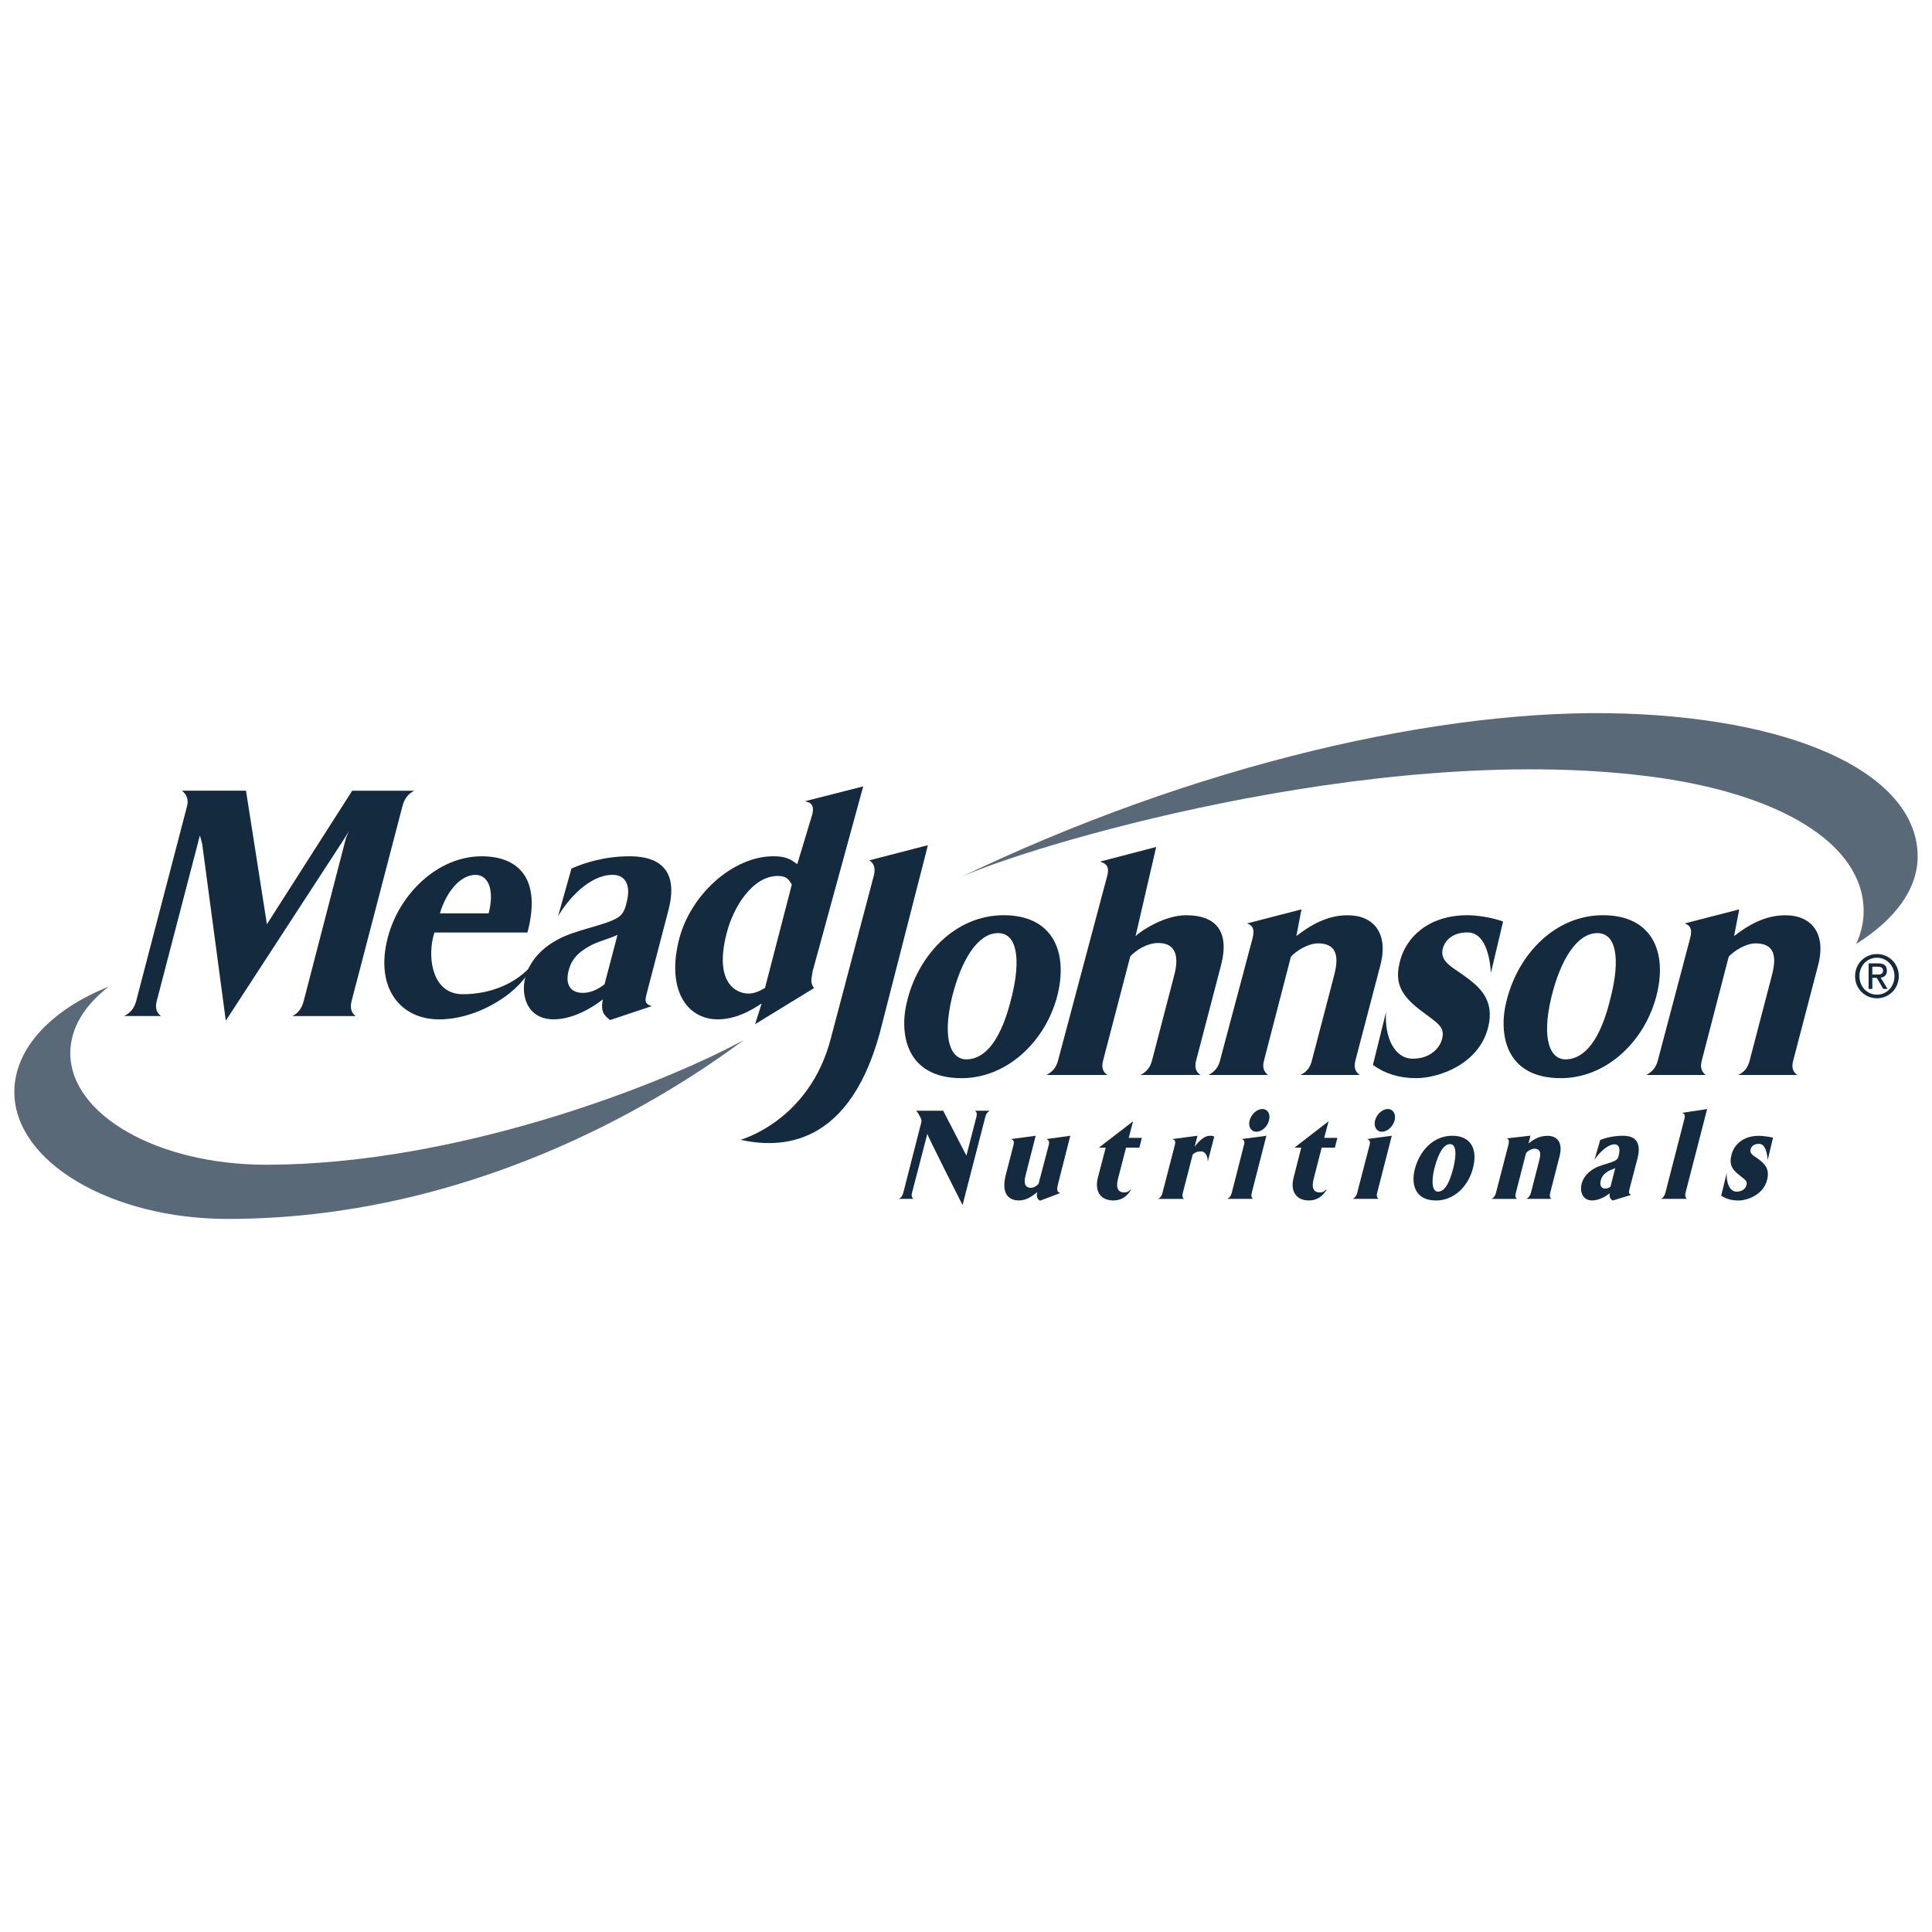
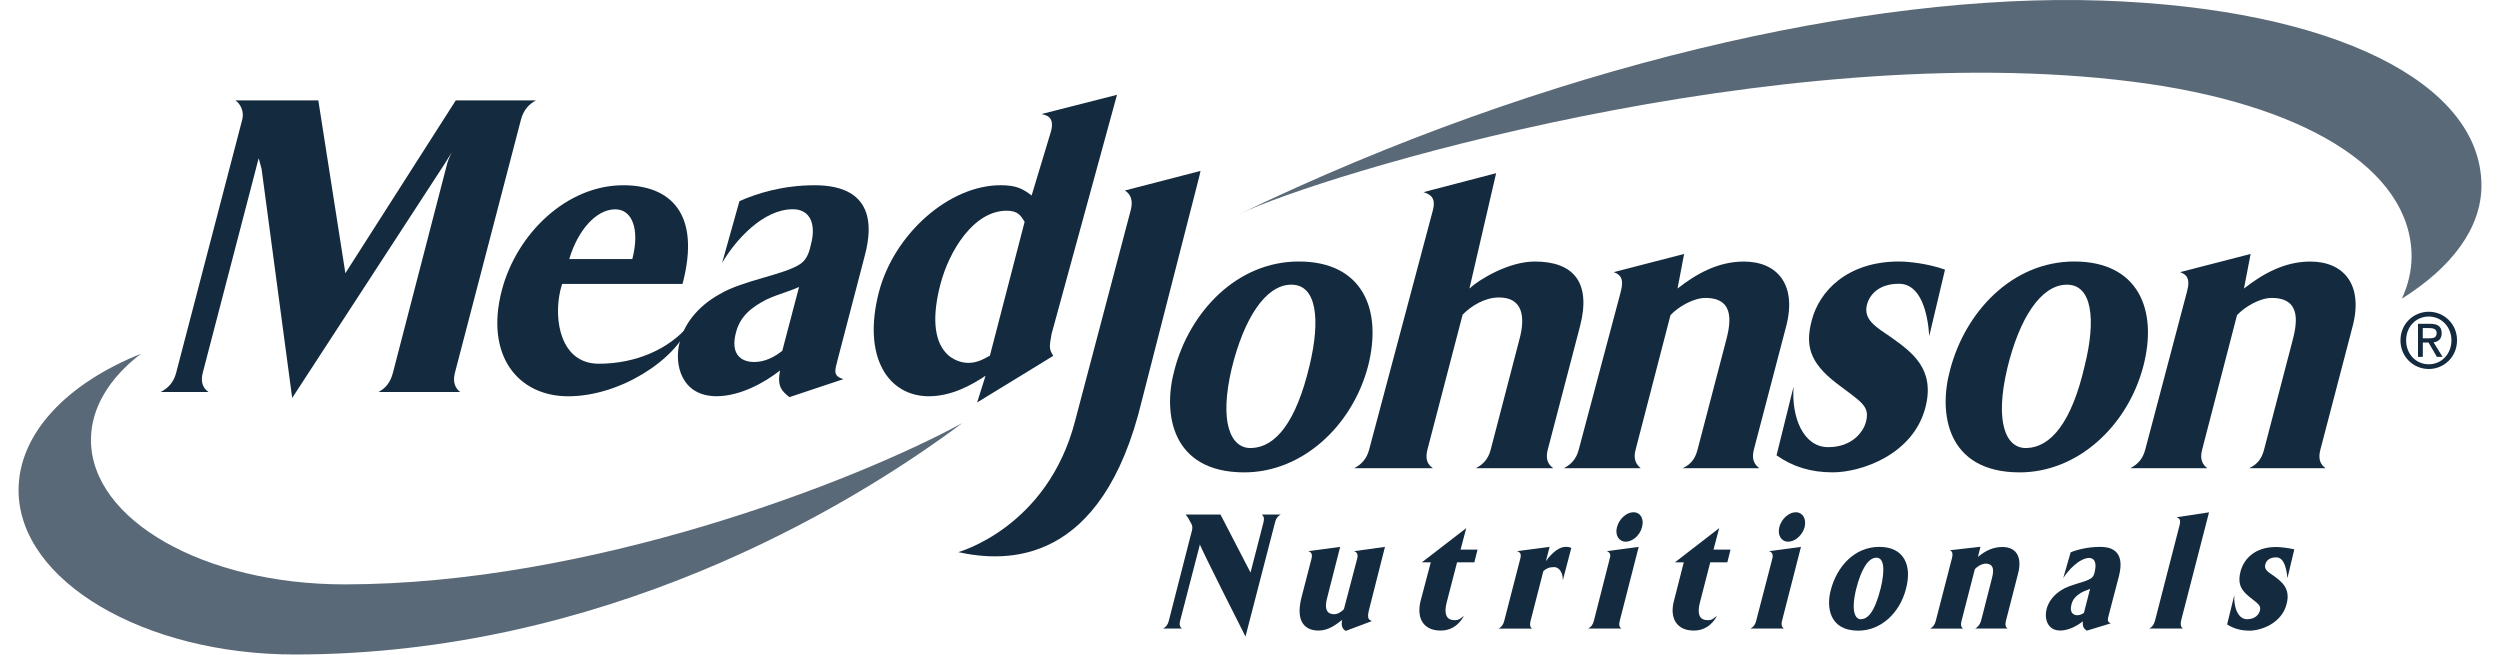
- <svg xmlns="http://www.w3.org/2000/svg" version="1.1" id="Layer_1" x="0px" y="0px" width="80px" height="80px" viewBox="0 0 80 80" enable-background="new 0 0 80 80" xml:space="preserve">
+ <svg xmlns="http://www.w3.org/2000/svg" version="1.1" id="Layer_1" x="0px" y="0px" width="80px" height="20.944px" viewBox="0 29.529 80 20.944" enable-background="new 0 29.529 80 20.944" xml:space="preserve">
  <g>
    <path fill="#142A3E" d="M11.052,38.271l3.532-5.529h2.567c-0.211,0.109-0.4,0.301-0.481,0.618l-2.112,8.096   c-0.078,0.302,0.008,0.494,0.167,0.617H12.11c0.236-0.123,0.385-0.315,0.464-0.617l1.741-6.713   c0.049-0.161,0.143-0.341,0.143-0.341l-0.23,0.371L9.35,42.264l-0.979-7.327l-0.092-0.343c0,0-0.072,0.245-0.095,0.358   l-1.695,6.503c-0.078,0.302,0.007,0.494,0.181,0.617H5.142c0.243-0.123,0.418-0.315,0.496-0.617l2.113-8.096   c0.07-0.263-0.056-0.509-0.22-0.618h2.655L11.052,38.271L11.052,38.271z" />
    <path fill="#142A3E" d="M22.054,39.928c-0.409,1.104-2.207,2.282-3.87,2.282c-1.608,0-2.671-1.304-2.126-3.391   c0.473-1.809,2.072-3.362,3.885-3.362c1.489,0,2.499,0.879,1.898,3.157h-3.853c-0.01,0.042-0.032,0.109-0.057,0.205   c-0.22,0.935,0,2.349,1.231,2.349C20.344,41.168,21.408,40.704,22.054,39.928L22.054,39.928z M19.69,36.227   c-0.622,0-1.207,0.688-1.474,1.593h2.018C20.485,36.846,20.219,36.227,19.69,36.227L19.69,36.227z" />
    <path fill="#142A3E" d="M23.662,35.966c0.552-0.247,1.387-0.509,2.404-0.509c0.71,0,2.151,0.168,1.614,2.225   c-0.077,0.303-0.842,3.239-0.866,3.321c-0.103,0.397-0.167,0.55,0.173,0.659l-1.726,0.576c-0.237-0.194-0.401-0.33-0.3-0.854   c-0.504,0.397-1.286,0.824-2.033,0.824c-1.111,0-1.373-1.003-1.175-1.745c0.133-0.519,0.529-1.108,1.276-1.521   c0.757-0.452,2.083-0.618,2.594-0.975c0.212-0.149,0.284-0.412,0.33-0.63c0.167-0.633-0.024-1.112-0.583-1.112   c-0.963,0-1.845,1.002-2.262,1.715L23.662,35.966L23.662,35.966z M23.552,40.165c-0.183,0.673,0.134,0.948,0.583,0.948   c0.347,0,0.653-0.165,0.898-0.358l0.537-2.044c-0.362,0.164-0.6,0.205-1.032,0.397C24.055,39.356,23.687,39.642,23.552,40.165   L23.552,40.165z" />
-     <path fill="#142A3E" d="M35.744,32.563l-2.095,7.657c-0.063,0.379-0.096,0.459,0.056,0.696l-2.437,1.492l0.27-0.856   c-0.426,0.286-1.079,0.657-1.813,0.657c-1.309,0-2.137-1.262-1.6-3.335c0.489-1.864,2.247-3.418,3.894-3.418   c0.52,0,0.724,0.124,0.993,0.329l0.622-2.059c0.11-0.438-0.117-0.508-0.307-0.548L35.744,32.563L35.744,32.563z M30.991,41.141   c0.293,0,0.512-0.138,0.686-0.233l1.111-4.282c-0.12-0.192-0.206-0.355-0.576-0.355c-1.056,0-1.843,1.288-2.12,2.359   C29.55,40.712,30.495,41.141,30.991,41.141L30.991,41.141z" />
+     <path fill="#142A3E" d="M35.744,32.563l-2.095,7.657c-0.063,0.38-0.096,0.46,0.056,0.696l-2.437,1.492l0.27-0.856   c-0.426,0.286-1.079,0.657-1.813,0.657c-1.309,0-2.137-1.262-1.6-3.335c0.489-1.864,2.247-3.418,3.894-3.418   c0.52,0,0.724,0.124,0.993,0.329l0.622-2.059c0.11-0.438-0.117-0.508-0.307-0.548L35.744,32.563L35.744,32.563z M30.991,41.141   c0.293,0,0.512-0.138,0.686-0.232l1.111-4.282c-0.12-0.192-0.206-0.355-0.576-0.355c-1.056,0-1.843,1.288-2.12,2.359   C29.55,40.712,30.495,41.141,30.991,41.141L30.991,41.141z" />
    <path fill="#142A3E" d="M34.406,42.988l1.781-6.747c0.078-0.315-0.017-0.507-0.191-0.616l2.421-0.627c0,0-0.04,0.201-0.127,0.519   l-1.748,6.82c-1.27,5.306-4.328,5.2-5.879,4.86C30.662,47.197,33.522,46.421,34.406,42.988L34.406,42.988z" />
-     <path fill="#142A3E" d="M41.562,37.897c2.03,0,2.688,1.521,2.213,3.36c-0.512,1.923-2.119,3.388-3.957,3.388   c-2.342,0-2.617-1.903-2.231-3.291C38.069,39.514,39.574,37.897,41.562,37.897L41.562,37.897z M41.293,38.639   c-0.797,0.025-1.482,1.069-1.877,2.673c-0.408,1.717-0.047,2.58,0.632,2.554c0.763-0.027,1.425-0.81,1.86-2.649   C42.254,39.773,42.15,38.61,41.293,38.639L41.293,38.639z" />
-     <path fill="#142A3E" d="M50.561,39.967l-1.033,3.952c-0.079,0.302,0.009,0.47,0.175,0.592h-2.474   c0.228-0.122,0.394-0.29,0.472-0.592l0.922-3.539c0.185-0.688,0.119-1.332-0.654-1.332c-0.463,0-0.896,0.273-1.166,0.55   l-1.127,4.321c-0.077,0.302,0,0.47,0.175,0.592h-2.517c0.229-0.122,0.396-0.29,0.476-0.592l2.041-7.665   c0.108-0.424-0.103-0.507-0.3-0.577l2.324-0.606l-0.853,3.69c0.31-0.289,1.254-0.863,2.09-0.863   C50.355,37.897,50.924,38.568,50.561,39.967L50.561,39.967z" />
-     <path fill="#142A3E" d="M62.24,38.158l-0.504,2.126c-0.047-0.716-0.258-1.674-0.969-1.674c-0.64,0-0.939,0.342-1.025,0.671   c-0.119,0.481,0.293,0.714,0.756,1.029c0.695,0.495,1.436,1.028,1.113,2.266c-0.396,1.508-2.06,2.068-2.963,2.068   c-0.703,0-1.279-0.177-1.799-0.545l0.545-2.199c-0.072,0.99,0.315,1.938,1.11,1.938c0.765,0,1.127-0.492,1.207-0.809   c0.14-0.522-0.174-0.646-0.946-1.238c-0.869-0.67-1-1.221-0.787-2.018c0.235-0.902,1.108-1.876,2.797-1.876   C61.074,37.897,61.707,37.965,62.24,38.158L62.24,38.158z" />
-     <path fill="#142A3E" d="M66.379,37.897c2.025,0,2.688,1.521,2.205,3.36c-0.51,1.923-2.111,3.388-3.953,3.388   c-2.342,0-2.611-1.903-2.225-3.291C62.887,39.514,64.385,37.897,66.379,37.897L66.379,37.897z M66.111,38.639   c-0.805,0.025-1.49,1.069-1.877,2.673c-0.408,1.717-0.055,2.58,0.623,2.554c0.766-0.027,1.436-0.81,1.858-2.649   C67.072,39.773,66.963,38.61,66.111,38.639L66.111,38.639z" />
-     <path fill="#142A3E" d="M75.285,39.967l-1.033,3.952c-0.08,0.302,0,0.47,0.166,0.592h-2.443c0.252-0.122,0.396-0.29,0.474-0.592   l0.891-3.414c0.144-0.538,0.363-1.442-0.646-1.442c-0.385,0-0.865,0.286-1.111,0.549l-1.117,4.308   c-0.08,0.303,0.006,0.469,0.164,0.592H68.17c0.229-0.123,0.395-0.289,0.475-0.592l1.338-5.064c0.117-0.426-0.03-0.55-0.223-0.618   l2.258-0.583l-0.213,1.107c0.582-0.456,1.283-0.863,2.119-0.863C75,37.897,75.631,38.639,75.285,39.967L75.285,39.967z" />
-     <path fill="#142A3E" d="M57.158,39.967l-1.035,3.952c-0.076,0.302,0.012,0.47,0.176,0.592h-2.451   c0.252-0.122,0.396-0.29,0.473-0.592l0.892-3.414c0.144-0.538,0.363-1.442-0.639-1.442c-0.388,0-0.873,0.286-1.119,0.549   l-1.117,4.308c-0.082,0.303,0.017,0.469,0.164,0.592h-2.459c0.228-0.123,0.396-0.289,0.474-0.592l1.348-5.064   c0.111-0.426-0.031-0.55-0.229-0.618l2.255-0.583l-0.212,1.107c0.582-0.456,1.283-0.863,2.119-0.863   C56.875,37.897,57.506,38.639,57.158,39.967L57.158,39.967z" />
-     <path opacity="0.7" fill="#142A3E" enable-background="new    " d="M9.428,50.473c9.836,0,17.654-4.634,21.367-7.406   c-3.501,1.902-11.947,5.162-19.774,5.162c-4.493,0-8.11-2.067-8.11-4.623c0-1.03,0.59-1.981,1.594-2.754   c-2.358,0.944-3.911,2.547-3.911,4.362C0.593,48.118,4.613,50.473,9.428,50.473L9.428,50.473z" />
+     <path fill="#142A3E" d="M41.562,37.897c2.029,0,2.688,1.521,2.213,3.36c-0.512,1.923-2.119,3.388-3.958,3.388   c-2.342,0-2.617-1.902-2.231-3.291C38.069,39.514,39.574,37.897,41.562,37.897L41.562,37.897z M41.293,38.639   c-0.797,0.025-1.482,1.069-1.877,2.673c-0.408,1.717-0.047,2.58,0.632,2.554c0.763-0.027,1.425-0.81,1.86-2.649   C42.254,39.773,42.15,38.61,41.293,38.639L41.293,38.639z" />
+     <path fill="#142A3E" d="M50.561,39.967l-1.033,3.952c-0.078,0.302,0.01,0.47,0.176,0.592h-2.475   c0.229-0.122,0.395-0.29,0.473-0.592l0.922-3.539c0.186-0.688,0.119-1.332-0.654-1.332c-0.463,0-0.896,0.273-1.166,0.55   l-1.127,4.321c-0.076,0.302,0,0.47,0.176,0.592h-2.518c0.229-0.122,0.396-0.29,0.477-0.592l2.041-7.665   c0.107-0.424-0.104-0.507-0.301-0.577l2.324-0.606l-0.854,3.69c0.311-0.289,1.254-0.863,2.09-0.863   C50.355,37.897,50.924,38.568,50.561,39.967L50.561,39.967z" />
+     <path fill="#142A3E" d="M62.24,38.158l-0.504,2.126c-0.047-0.716-0.258-1.674-0.969-1.674c-0.641,0-0.939,0.342-1.025,0.671   c-0.119,0.481,0.293,0.714,0.756,1.029c0.695,0.495,1.436,1.028,1.113,2.266c-0.396,1.508-2.061,2.068-2.963,2.068   c-0.703,0-1.279-0.178-1.799-0.545l0.545-2.199c-0.072,0.99,0.314,1.938,1.109,1.938c0.766,0,1.127-0.492,1.207-0.809   c0.141-0.522-0.174-0.646-0.945-1.238c-0.869-0.67-1-1.221-0.787-2.018c0.234-0.902,1.107-1.876,2.797-1.876   C61.074,37.897,61.707,37.965,62.24,38.158L62.24,38.158z" />
+     <path fill="#142A3E" d="M66.379,37.897c2.025,0,2.688,1.521,2.205,3.36c-0.51,1.923-2.111,3.388-3.953,3.388   c-2.342,0-2.611-1.902-2.225-3.291C62.887,39.514,64.385,37.897,66.379,37.897L66.379,37.897z M66.111,38.639   c-0.805,0.025-1.49,1.069-1.877,2.673c-0.408,1.717-0.055,2.58,0.623,2.554c0.766-0.027,1.436-0.81,1.857-2.649   C67.072,39.773,66.963,38.61,66.111,38.639L66.111,38.639z" />
+     <path fill="#142A3E" d="M75.285,39.967l-1.033,3.952c-0.08,0.302,0,0.47,0.166,0.592h-2.443c0.252-0.122,0.396-0.29,0.475-0.592   l0.891-3.414c0.145-0.538,0.363-1.442-0.646-1.442c-0.385,0-0.864,0.286-1.11,0.549l-1.117,4.308   c-0.079,0.303,0.007,0.469,0.164,0.592h-2.46c0.229-0.123,0.395-0.289,0.475-0.592l1.338-5.064c0.117-0.426-0.029-0.55-0.223-0.618   l2.258-0.583l-0.213,1.107c0.582-0.456,1.283-0.863,2.119-0.863C75,37.897,75.631,38.639,75.285,39.967L75.285,39.967z" />
+     <path fill="#142A3E" d="M57.158,39.967l-1.035,3.952c-0.076,0.302,0.012,0.47,0.176,0.592h-2.451   c0.252-0.122,0.396-0.29,0.473-0.592l0.893-3.414c0.145-0.538,0.363-1.442-0.639-1.442c-0.389,0-0.873,0.286-1.119,0.549   l-1.117,4.308c-0.082,0.303,0.018,0.469,0.164,0.592h-2.459c0.229-0.123,0.396-0.289,0.475-0.592l1.348-5.064   c0.111-0.426-0.031-0.55-0.229-0.618l2.254-0.583l-0.211,1.107c0.582-0.456,1.282-0.863,2.118-0.863   C56.875,37.897,57.506,38.639,57.158,39.967L57.158,39.967z" />
+     <path opacity="0.7" fill="#142A3E" enable-background="new    " d="M9.428,50.473c9.836,0,17.654-4.634,21.367-7.406   c-3.501,1.902-11.947,5.162-19.774,5.162c-4.493,0-8.11-2.066-8.11-4.623c0-1.029,0.59-1.98,1.594-2.754   c-2.358,0.944-3.911,2.547-3.911,4.362C0.593,48.118,4.613,50.473,9.428,50.473L9.428,50.473z" />
    <path opacity="0.7" fill="#142A3E" enable-background="new    " d="M68.246,32.143c5.406,0.682,8.924,2.771,8.924,5.594   c0,0.465-0.113,0.917-0.309,1.349c1.592-0.998,2.545-2.256,2.545-3.618c0-3.269-4.697-5.674-12.166-5.921   c-7.475-0.252-17.766,2.102-27.579,6.832C42.254,35.129,56.793,30.695,68.246,32.143L68.246,32.143z" />
-     <path fill="#142A3E" d="M37.762,49.402c-0.031,0.123,0,0.199,0.063,0.24h-0.607c0.086-0.041,0.151-0.117,0.182-0.24l0.686-2.68   c0.079-0.301,0.104-0.326,0-0.5c-0.031-0.062-0.078-0.149-0.148-0.229h1.117l0.962,1.858l0.417-1.617   c0.031-0.125,0-0.193-0.056-0.241h0.606c-0.086,0.048-0.149,0.116-0.18,0.241l-0.947,3.664c0,0-1.472-2.902-1.458-2.949   L37.762,49.402L37.762,49.402z" />
-     <path fill="#142A3E" d="M41.971,47.395c0.039-0.166-0.039-0.203-0.104-0.229l1.018-0.137c0,0-0.338,1.332-0.418,1.64   c-0.119,0.455,0.08,0.515,0.229,0.515c0.111,0,0.246-0.086,0.308-0.162l0.427-1.627c0.038-0.166-0.041-0.203-0.101-0.229   l0.989-0.137l-0.495,1.949c-0.078,0.291-0.064,0.377,0.079,0.424l-0.836,0.316c-0.118-0.053-0.157-0.18-0.118-0.352   c-0.203,0.156-0.437,0.342-0.757,0.342c-0.387,0-0.756-0.236-0.543-1.066C41.703,48.436,41.971,47.395,41.971,47.395L41.971,47.395   z" />
-     <path fill="#142A3E" d="M45.785,47.523H45.5l1.42-1.094l-0.182,0.688h0.543l-0.102,0.406h-0.552l-0.332,1.283   c-0.144,0.579,0.175,0.569,0.274,0.569c0.136,0,0.197-0.08,0.277-0.14c-0.072,0.148-0.291,0.473-0.742,0.473   c-0.576,0-0.772-0.42-0.646-0.936L45.785,47.523L45.785,47.523z" />
-     <path fill="#142A3E" d="M49.734,47.676c-0.166,0-0.244,0.042-0.346,0.127l-0.412,1.602c-0.031,0.121-0.009,0.199,0.053,0.24h-1.078   c0.086-0.041,0.152-0.119,0.182-0.24l0.52-2.014c0.041-0.168-0.039-0.199-0.108-0.225l1.041-0.137l-0.119,0.457   c0.229-0.317,0.457-0.457,0.625-0.457c0.109,0,0.142,0.01,0.187,0.037L50.01,48.1C50.018,47.842,49.883,47.676,49.734,47.676   L49.734,47.676z" />
-     <path fill="#142A3E" d="M51.83,49.402c-0.031,0.123-0.008,0.199,0.055,0.24H50.82c0.088-0.041,0.15-0.117,0.182-0.24l0.512-2.008   c0.049-0.166-0.039-0.203-0.094-0.229l1.018-0.136L51.83,49.402L51.83,49.402z M51.744,46.396c0.07-0.265,0.305-0.474,0.527-0.474   c0.221,0,0.348,0.209,0.274,0.474c-0.062,0.258-0.299,0.467-0.521,0.467C51.807,46.863,51.672,46.654,51.744,46.396L51.744,46.396z   " />
-     <path fill="#142A3E" d="M53.881,47.523h-0.283l1.416-1.094l-0.182,0.688h0.545l-0.102,0.406h-0.547l-0.33,1.283   c-0.148,0.579,0.166,0.569,0.274,0.569c0.129,0,0.19-0.08,0.271-0.14c-0.07,0.148-0.293,0.473-0.74,0.473   c-0.568,0-0.773-0.42-0.639-0.936L53.881,47.523L53.881,47.523z" />
-     <path fill="#142A3E" d="M57.023,49.402c-0.031,0.123,0,0.199,0.062,0.24h-1.071c0.088-0.041,0.151-0.117,0.182-0.24l0.521-2.008   c0.039-0.166-0.049-0.203-0.103-0.229l1.017-0.136L57.023,49.402L57.023,49.402z M56.938,46.396   c0.07-0.265,0.306-0.474,0.527-0.474c0.221,0,0.348,0.209,0.283,0.474c-0.07,0.258-0.305,0.467-0.527,0.467   C57,46.863,56.875,46.654,56.938,46.396L56.938,46.396z" />
-     <path fill="#142A3E" d="M59.467,49.71c-0.938,0-1.025-0.763-0.883-1.296c0.197-0.762,0.764-1.385,1.553-1.385   c0.773,0,1.057,0.564,0.857,1.332C60.791,49.163,60.176,49.71,59.467,49.71L59.467,49.71z M60.184,48.346   c0.133-0.562,0.119-0.978-0.147-0.971c-0.246,0.005-0.476,0.348-0.642,1.01c-0.172,0.715-0.022,0.965,0.152,0.959   C59.766,49.34,59.986,49.129,60.184,48.346L60.184,48.346z" />
-     <path fill="#142A3E" d="M64.188,49.402c-0.03,0.123-0.008,0.199,0.056,0.24h-1.037c0.073-0.041,0.147-0.117,0.183-0.24l0.336-1.313   c0.039-0.159,0.157-0.524-0.189-0.524c-0.109,0-0.283,0.094-0.346,0.183l-0.426,1.657c-0.033,0.121-0.009,0.199,0.055,0.24H61.76   c0.088-0.041,0.15-0.119,0.182-0.24l0.521-2.014c0.041-0.168,0-0.225-0.069-0.254l0.979-0.111l-0.08,0.324   c0.244-0.201,0.482-0.318,0.787-0.318c0.428,0,0.639,0.307,0.498,0.848L64.188,49.402L64.188,49.402z" />
-     <path fill="#142A3E" d="M66.023,48.029l0.238-0.825c0.202-0.085,0.557-0.175,0.936-0.175c0.27,0,0.838,0.054,0.607,0.945   l-0.322,1.229c-0.039,0.168-0.058,0.216,0.062,0.274l-0.765,0.234c-0.09-0.062-0.147-0.121-0.127-0.301   c-0.182,0.15-0.465,0.297-0.725,0.297c-0.41,0-0.514-0.38-0.434-0.693c0.057-0.209,0.205-0.439,0.48-0.604   c0.276-0.18,0.715-0.234,0.922-0.361c0.104-0.066,0.119-0.134,0.141-0.242c0.064-0.27-0.014-0.423-0.18-0.423   C66.535,47.386,66.16,47.803,66.023,48.029L66.023,48.029z M66.576,48.507c-0.143,0.093-0.252,0.198-0.291,0.371   c-0.064,0.241,0.053,0.339,0.188,0.339c0.086,0,0.16-0.041,0.213-0.076l0.197-0.772C66.756,48.432,66.691,48.436,66.576,48.507   L66.576,48.507z" />
+     <path fill="#142A3E" d="M37.762,49.402c-0.031,0.123,0,0.199,0.063,0.24h-0.607c0.086-0.041,0.151-0.117,0.182-0.24l0.686-2.68   c0.079-0.302,0.104-0.326,0-0.5c-0.031-0.062-0.078-0.149-0.148-0.229h1.117l0.962,1.858l0.417-1.617   c0.031-0.125,0-0.193-0.056-0.241h0.606c-0.086,0.048-0.149,0.116-0.18,0.241l-0.948,3.664c0,0-1.472-2.902-1.458-2.949   L37.762,49.402L37.762,49.402z" />
+     <path fill="#142A3E" d="M41.971,47.395c0.039-0.166-0.039-0.203-0.104-0.229l1.018-0.137c0,0-0.338,1.332-0.418,1.64   c-0.119,0.455,0.08,0.515,0.229,0.515c0.111,0,0.246-0.086,0.309-0.162l0.428-1.627c0.037-0.166-0.041-0.203-0.102-0.229   l0.988-0.137l-0.494,1.949c-0.078,0.291-0.064,0.377,0.078,0.424l-0.836,0.315c-0.117-0.053-0.156-0.18-0.117-0.352   c-0.203,0.155-0.438,0.342-0.758,0.342c-0.387,0-0.756-0.235-0.543-1.065C41.703,48.436,41.971,47.395,41.971,47.395L41.971,47.395   z" />
+     <path fill="#142A3E" d="M45.785,47.523H45.5l1.42-1.094l-0.182,0.688h0.543l-0.102,0.406h-0.553l-0.332,1.283   c-0.145,0.578,0.176,0.568,0.273,0.568c0.137,0,0.197-0.08,0.277-0.141c-0.072,0.148-0.291,0.474-0.742,0.474   c-0.576,0-0.771-0.42-0.646-0.937L45.785,47.523L45.785,47.523z" />
+     <path fill="#142A3E" d="M49.734,47.676c-0.166,0-0.244,0.042-0.346,0.127l-0.412,1.603c-0.031,0.12-0.01,0.198,0.053,0.239h-1.078   c0.086-0.041,0.152-0.119,0.182-0.239l0.52-2.015c0.041-0.168-0.039-0.199-0.107-0.225l1.041-0.137l-0.119,0.457   c0.229-0.317,0.457-0.457,0.625-0.457c0.109,0,0.143,0.01,0.188,0.037L50.01,48.1C50.018,47.842,49.883,47.676,49.734,47.676   L49.734,47.676z" />
+     <path fill="#142A3E" d="M51.83,49.402c-0.031,0.123-0.008,0.199,0.055,0.24H50.82c0.088-0.041,0.15-0.117,0.182-0.24l0.512-2.008   c0.049-0.166-0.039-0.203-0.094-0.229l1.018-0.136L51.83,49.402L51.83,49.402z M51.744,46.396c0.07-0.266,0.305-0.475,0.527-0.475   c0.221,0,0.348,0.209,0.273,0.475c-0.062,0.258-0.299,0.467-0.521,0.467C51.807,46.863,51.672,46.654,51.744,46.396L51.744,46.396z   " />
+     <path fill="#142A3E" d="M53.881,47.523h-0.283l1.416-1.094l-0.182,0.688h0.545l-0.102,0.406h-0.547l-0.33,1.283   c-0.148,0.578,0.166,0.568,0.273,0.568c0.129,0,0.189-0.08,0.271-0.141c-0.07,0.148-0.293,0.474-0.74,0.474   c-0.568,0-0.773-0.42-0.639-0.937L53.881,47.523L53.881,47.523z" />
+     <path fill="#142A3E" d="M57.023,49.402c-0.031,0.123,0,0.199,0.062,0.24h-1.071c0.088-0.041,0.151-0.117,0.182-0.24l0.521-2.008   c0.039-0.166-0.049-0.203-0.104-0.229l1.018-0.136L57.023,49.402L57.023,49.402z M56.938,46.396   c0.07-0.266,0.307-0.475,0.527-0.475s0.348,0.209,0.283,0.475c-0.07,0.258-0.305,0.467-0.527,0.467   C57,46.863,56.875,46.654,56.938,46.396L56.938,46.396z" />
+     <path fill="#142A3E" d="M59.467,49.71c-0.938,0-1.025-0.763-0.883-1.296c0.197-0.762,0.764-1.385,1.553-1.385   c0.773,0,1.057,0.563,0.857,1.332C60.791,49.163,60.176,49.71,59.467,49.71L59.467,49.71z M60.184,48.346   c0.133-0.562,0.119-0.978-0.146-0.971c-0.246,0.005-0.477,0.348-0.643,1.01c-0.172,0.715-0.021,0.965,0.152,0.959   C59.766,49.34,59.986,49.129,60.184,48.346L60.184,48.346z" />
+     <path fill="#142A3E" d="M64.188,49.402c-0.029,0.123-0.008,0.199,0.057,0.24h-1.037c0.072-0.041,0.146-0.117,0.184-0.24   l0.336-1.313c0.039-0.159,0.156-0.524-0.189-0.524c-0.109,0-0.283,0.095-0.346,0.184l-0.426,1.657   c-0.033,0.12-0.01,0.198,0.055,0.239H61.76c0.088-0.041,0.15-0.119,0.182-0.239l0.521-2.015c0.041-0.168,0-0.225-0.068-0.254   l0.979-0.111l-0.08,0.324c0.244-0.201,0.482-0.317,0.787-0.317c0.428,0,0.639,0.307,0.498,0.848L64.188,49.402L64.188,49.402z" />
+     <path fill="#142A3E" d="M66.023,48.029l0.238-0.825c0.201-0.085,0.557-0.175,0.936-0.175c0.27,0,0.838,0.054,0.607,0.945   l-0.322,1.229c-0.039,0.168-0.059,0.216,0.062,0.273l-0.765,0.234c-0.09-0.062-0.147-0.121-0.127-0.301   c-0.182,0.15-0.465,0.297-0.726,0.297c-0.409,0-0.514-0.38-0.434-0.693c0.057-0.209,0.205-0.438,0.479-0.604   c0.276-0.18,0.715-0.234,0.922-0.361c0.104-0.066,0.119-0.134,0.142-0.242c0.063-0.27-0.015-0.423-0.181-0.423   C66.535,47.386,66.16,47.803,66.023,48.029L66.023,48.029z M66.576,48.507c-0.143,0.093-0.252,0.198-0.291,0.371   c-0.064,0.241,0.053,0.339,0.188,0.339c0.086,0,0.16-0.041,0.213-0.076l0.197-0.771C66.756,48.432,66.691,48.436,66.576,48.507   L66.576,48.507z" />
    <path fill="#142A3E" d="M69.752,46.314c0.039-0.172-0.031-0.207-0.102-0.234l1.039-0.156l-0.898,3.479   c-0.023,0.123,0,0.199,0.064,0.24h-1.08c0.086-0.041,0.146-0.117,0.182-0.24L69.752,46.314L69.752,46.314z" />
-     <path fill="#142A3E" d="M71.699,47.809c0.104-0.394,0.457-0.777,1.133-0.777c0.111,0,0.371,0.025,0.586,0.076l-0.221,0.924   c-0.023-0.274-0.096-0.668-0.355-0.668c-0.23,0-0.324,0.109-0.354,0.232c-0.047,0.17,0.123,0.256,0.275,0.362   c0.252,0.188,0.541,0.399,0.409,0.899c-0.157,0.632-0.844,0.853-1.176,0.853c-0.252,0-0.488-0.047-0.726-0.199l0.229-0.938   c-0.022,0.385,0.117,0.771,0.408,0.771c0.262,0,0.379-0.154,0.409-0.267c0.05-0.173-0.045-0.218-0.338-0.453   C71.643,48.361,71.619,48.118,71.699,47.809L71.699,47.809z" />
-     <path fill="#142A3E" d="M76.996,40.419c0-0.434,0.314-0.761,0.725-0.761c0.402,0,0.725,0.327,0.725,0.761   c0,0.44-0.321,0.767-0.725,0.767C77.311,41.186,76.996,40.859,76.996,40.419L76.996,40.419z M77.721,41.337   c0.488,0,0.904-0.388,0.904-0.918c0-0.527-0.416-0.914-0.904-0.914c-0.49,0-0.906,0.387-0.906,0.914   C76.814,40.949,77.23,41.337,77.721,41.337L77.721,41.337z M77.529,40.49h0.184l0.268,0.459h0.181l-0.289-0.465   c0.147-0.02,0.26-0.102,0.26-0.29c0-0.209-0.118-0.303-0.364-0.303h-0.394v1.058h0.155V40.49L77.529,40.49z M77.529,40.355v-0.327   h0.215c0.109,0,0.229,0.025,0.229,0.155c0,0.163-0.119,0.172-0.252,0.172H77.529L77.529,40.355z" />
+     <path fill="#142A3E" d="M71.699,47.809c0.104-0.394,0.457-0.776,1.133-0.776c0.111,0,0.371,0.024,0.586,0.075l-0.221,0.925   c-0.023-0.274-0.096-0.668-0.355-0.668c-0.23,0-0.324,0.108-0.354,0.231c-0.047,0.17,0.123,0.256,0.275,0.362   c0.252,0.188,0.541,0.399,0.408,0.899c-0.156,0.632-0.844,0.853-1.176,0.853c-0.252,0-0.488-0.047-0.727-0.199l0.229-0.938   c-0.022,0.385,0.117,0.771,0.408,0.771c0.262,0,0.379-0.154,0.409-0.267c0.05-0.173-0.045-0.218-0.338-0.453   C71.643,48.361,71.619,48.118,71.699,47.809L71.699,47.809z" />
+     <path fill="#142A3E" d="M76.996,40.419c0-0.434,0.314-0.761,0.725-0.761c0.402,0,0.725,0.327,0.725,0.761   c0,0.44-0.32,0.767-0.725,0.767C77.311,41.186,76.996,40.859,76.996,40.419L76.996,40.419z M77.721,41.337   c0.488,0,0.904-0.388,0.904-0.918c0-0.527-0.416-0.914-0.904-0.914c-0.49,0-0.906,0.387-0.906,0.914   C76.814,40.949,77.23,41.337,77.721,41.337L77.721,41.337z M77.529,40.49h0.184l0.268,0.459h0.182l-0.289-0.465   c0.146-0.02,0.26-0.102,0.26-0.29c0-0.209-0.117-0.303-0.363-0.303h-0.395v1.058h0.154V40.49L77.529,40.49z M77.529,40.355v-0.327   h0.215c0.109,0,0.229,0.025,0.229,0.155c0,0.163-0.119,0.172-0.252,0.172H77.529L77.529,40.355z" />
  </g>
</svg>
